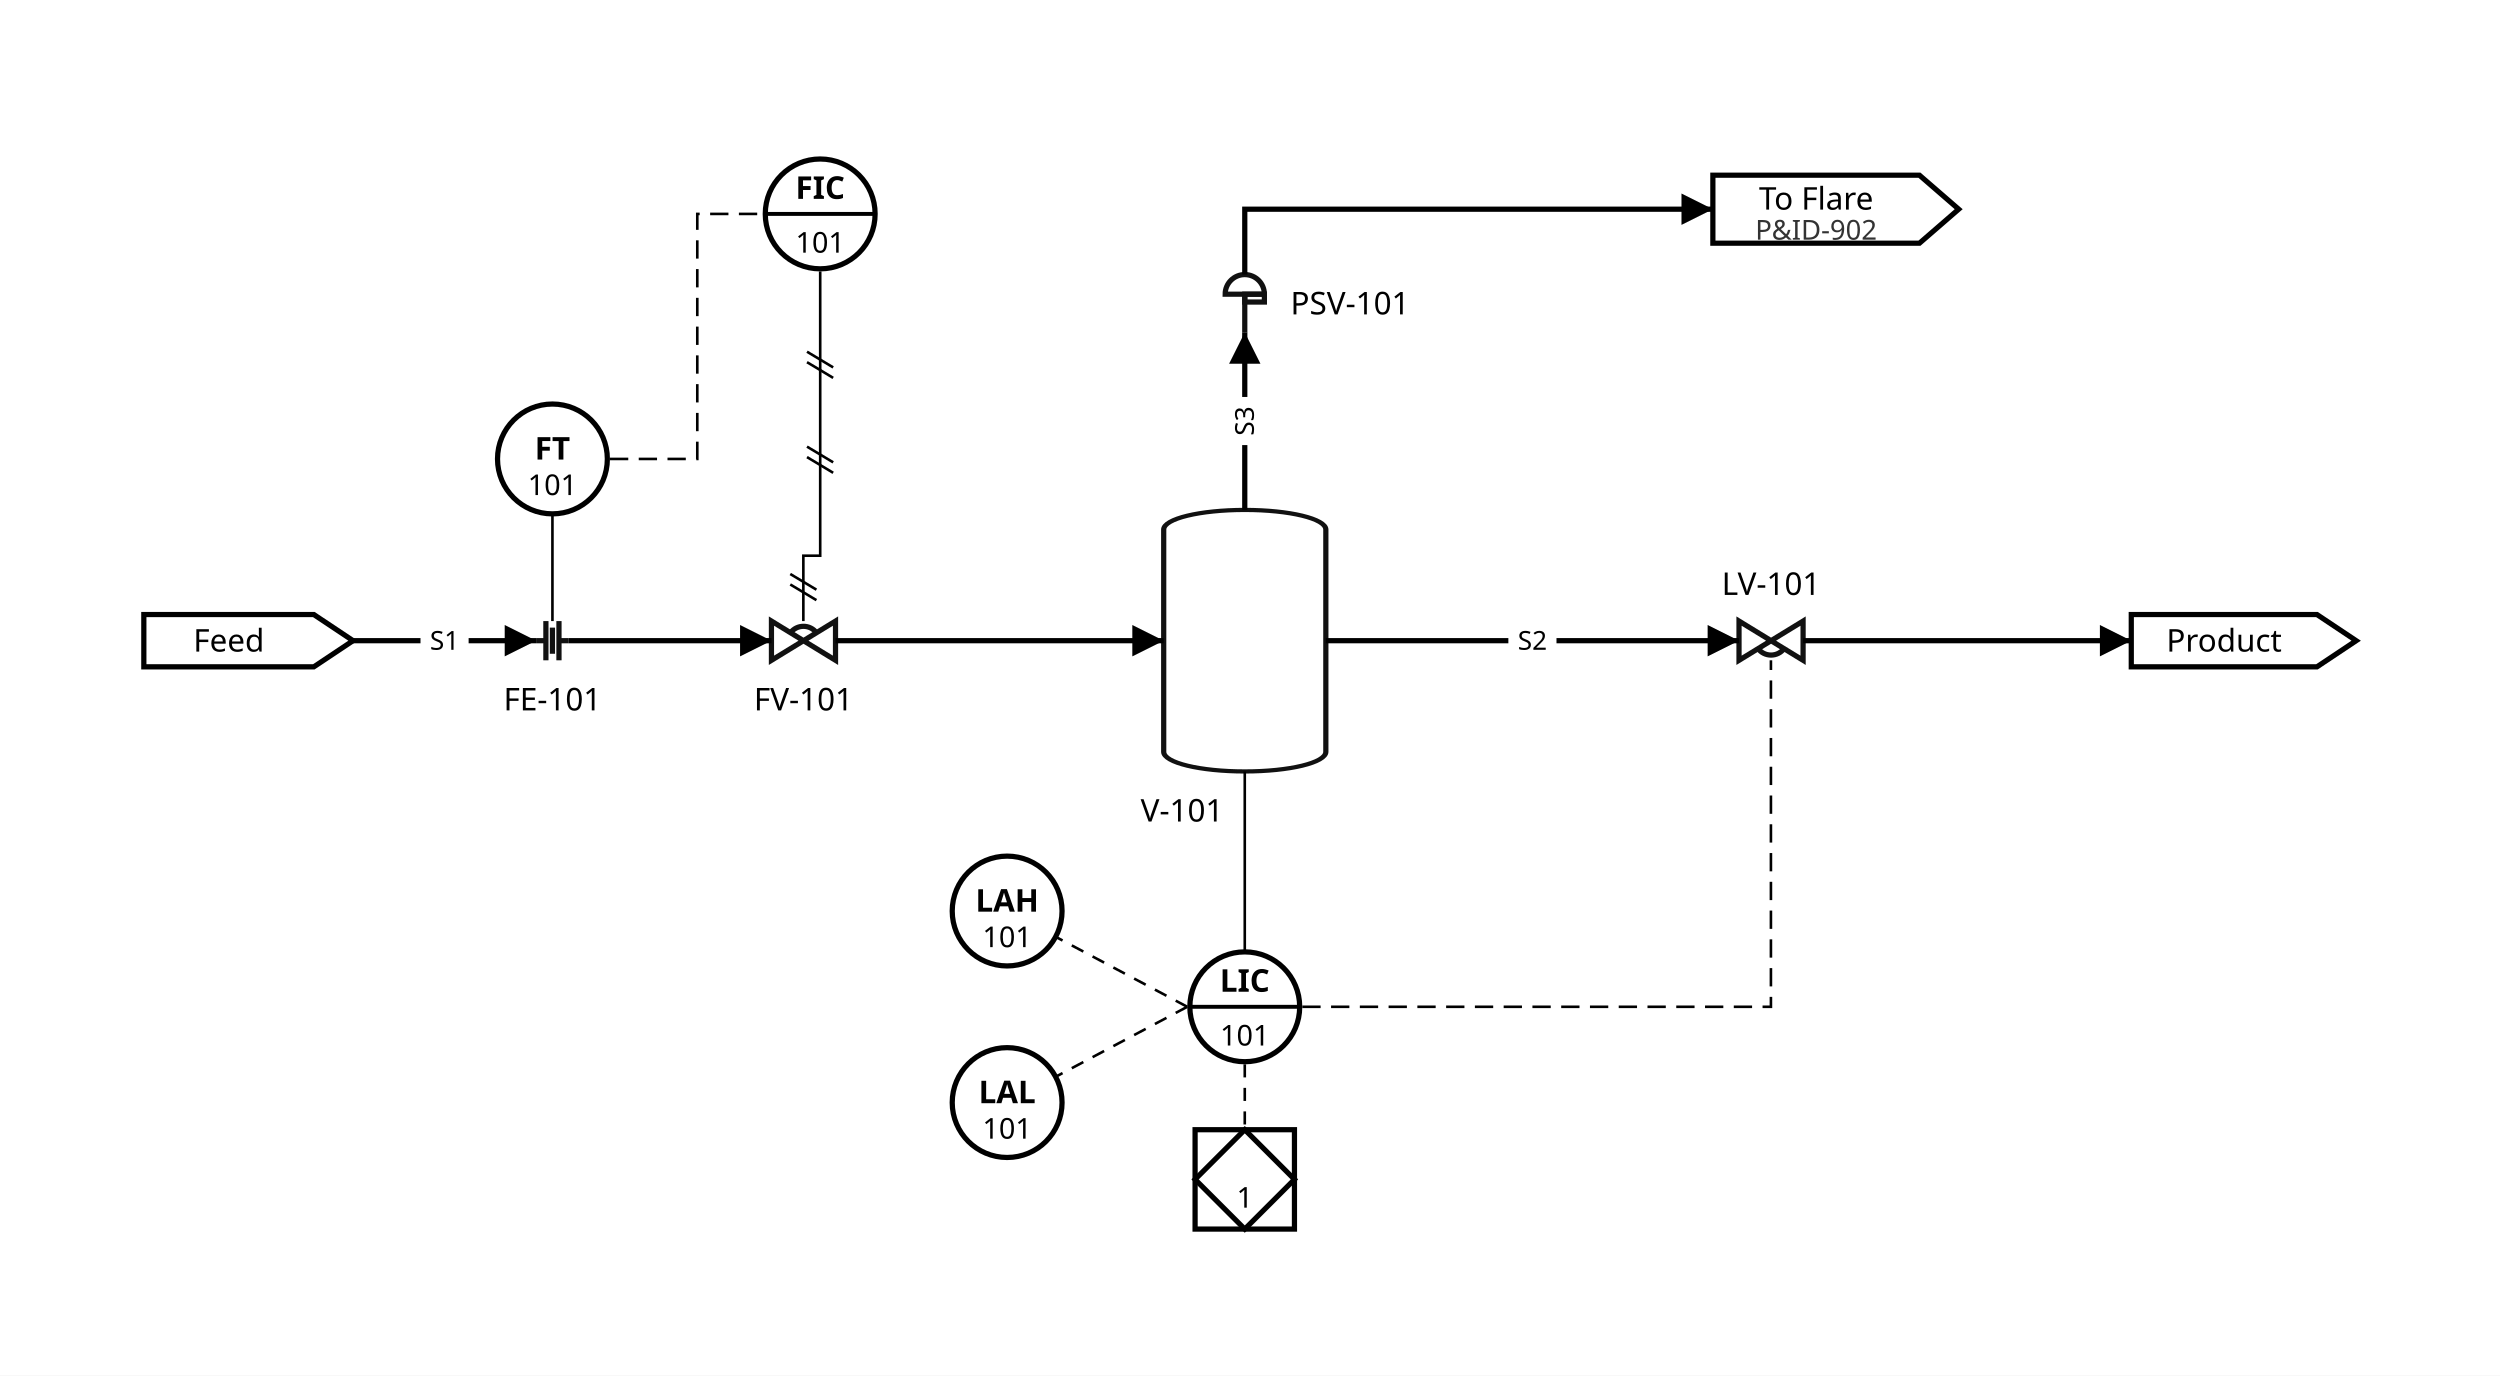
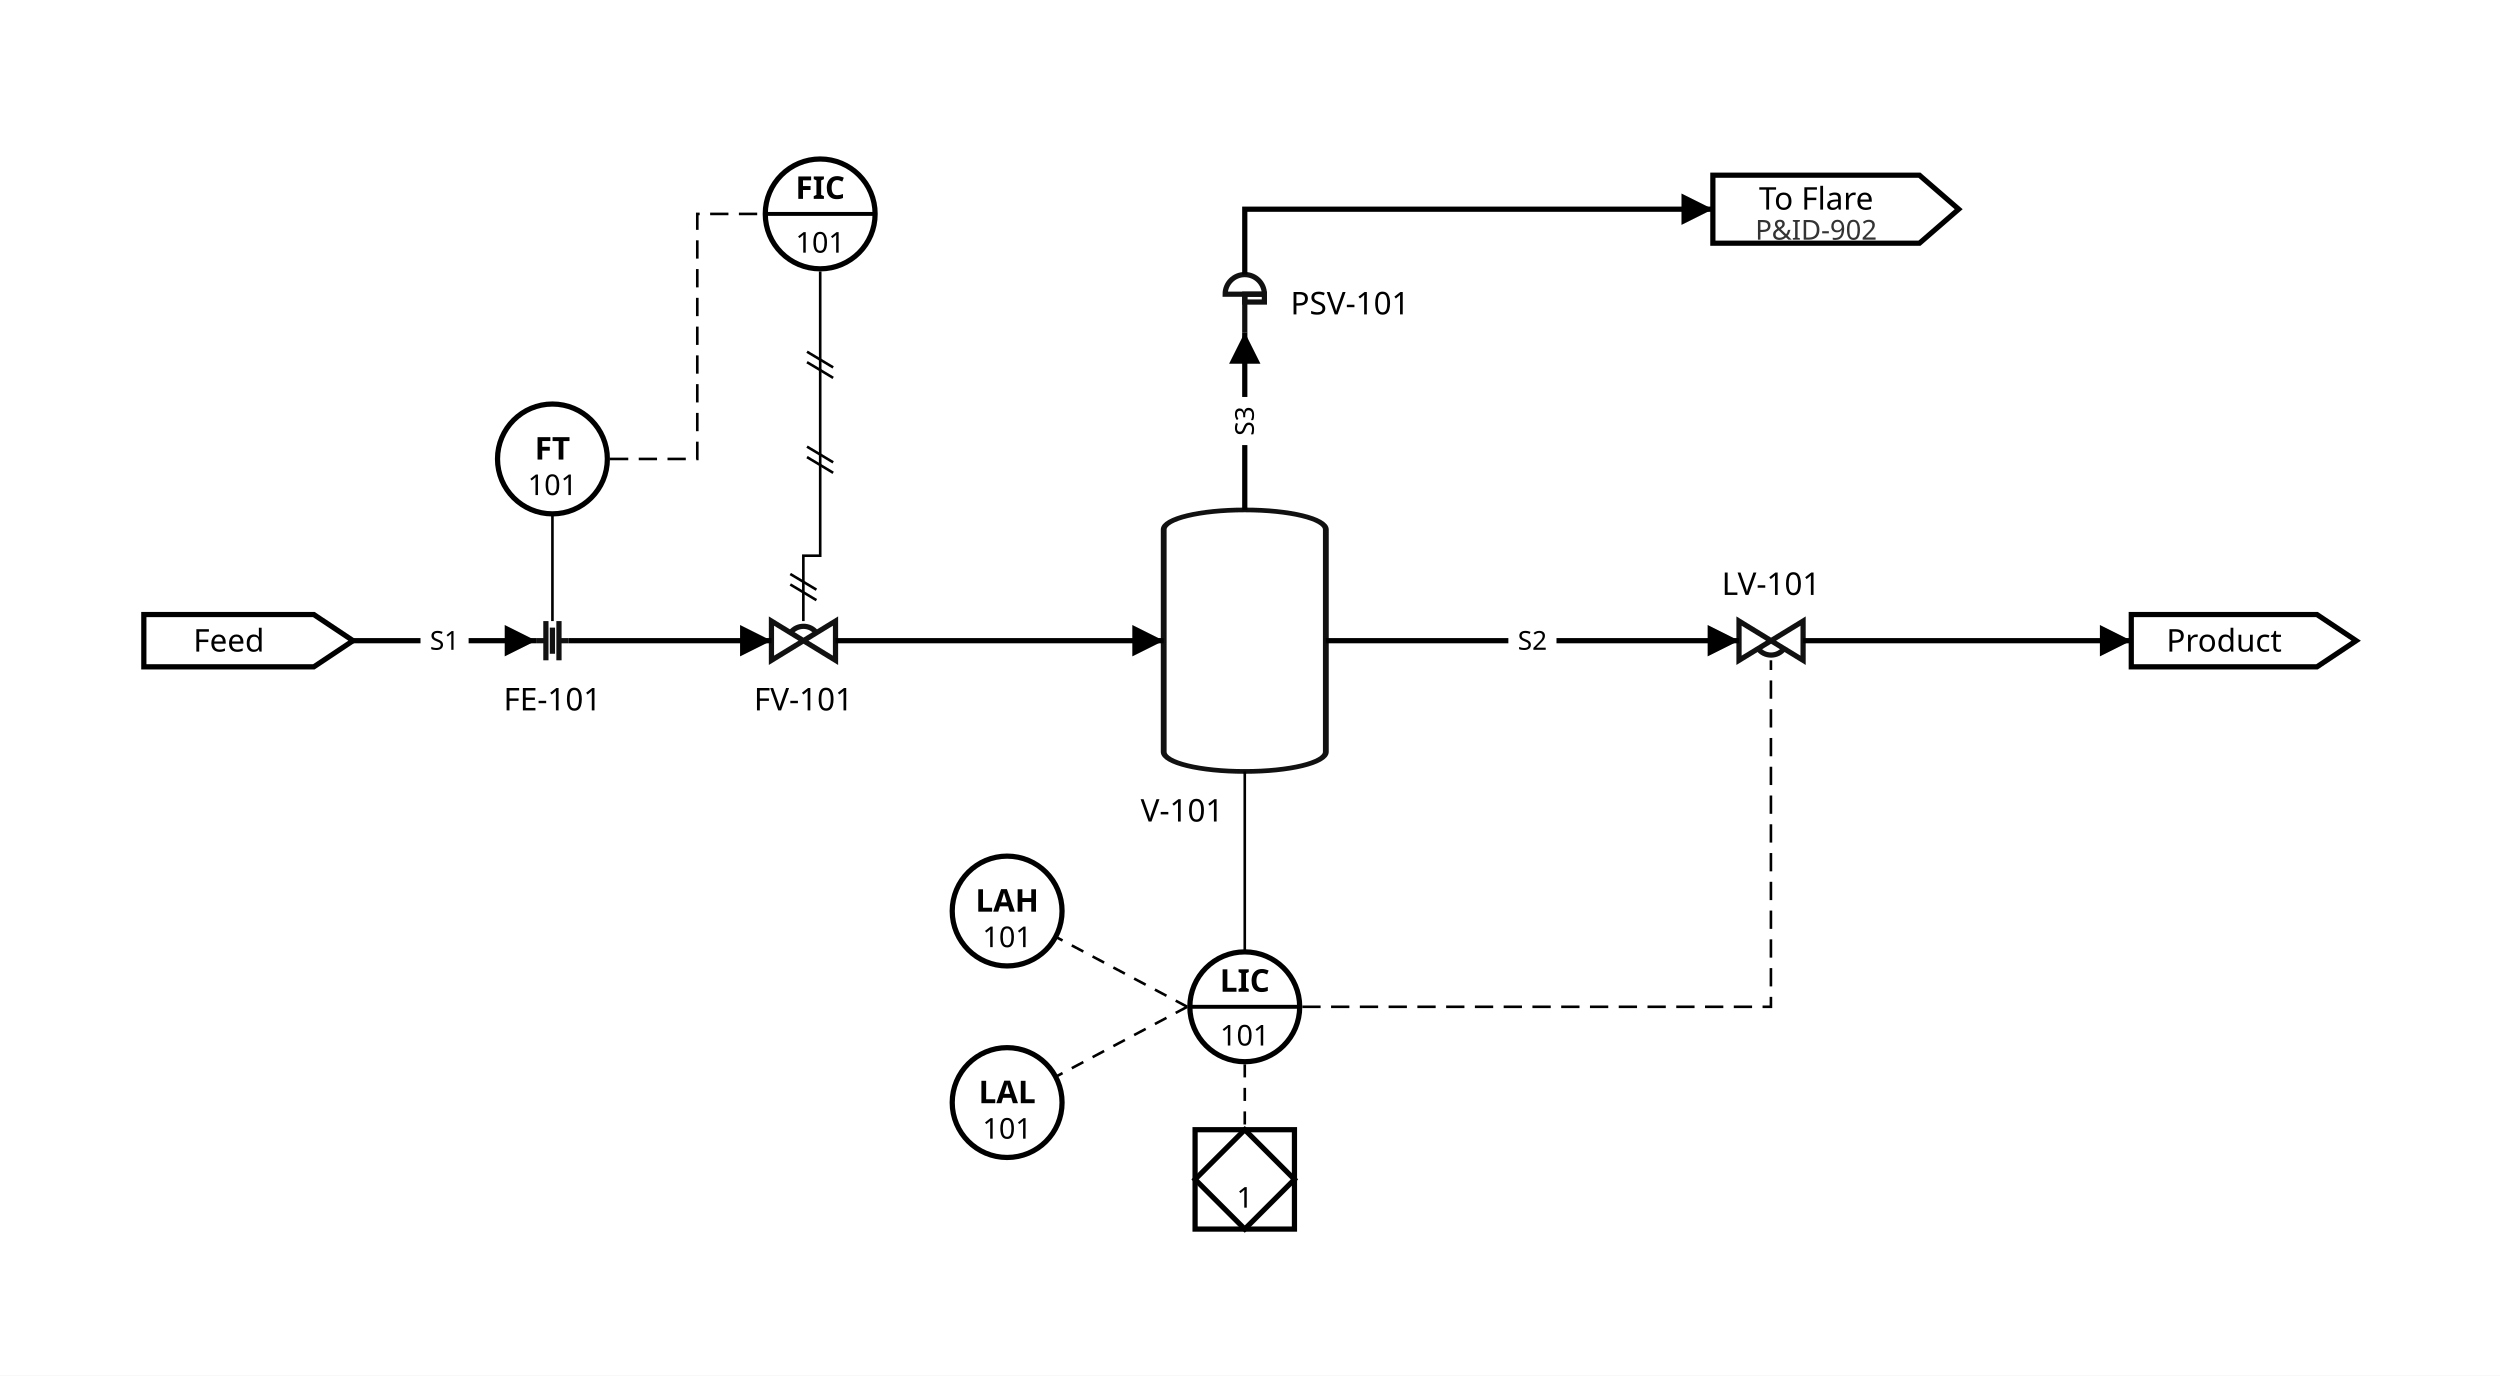
<svg xmlns="http://www.w3.org/2000/svg" width="956" height="526" viewBox="-25.0 -50.0 956.0 526.0">
  <rect x="-25.0" y="-50.0" width="956.0" height="526.0" fill="white" />
  <defs>
    <marker id="arrow_black" viewBox="0 0 10 10" refX="10" refY="5" markerWidth="12" markerHeight="12" markerUnits="userSpaceOnUse" orient="auto-start-reverse">
      <path d="M 0 0 L 10 5 L 0 10 z" fill="black" />
    </marker>
    <symbol id="sym_fitting_orifice" viewBox="0 0 12.5 15.0" overflow="visible">
      <g transform="scale(0.25)">
        <path d="M 0.0 30.0 L 15.0 30.0 M 15.0 0.0 L 15.0 60.0 M 25.0 10.0 L 25.0 50.0 M 35.0 0.0 L 35.0 60.0 M 35.0 30.0 L 50.0 30.0" fill="none" stroke="#111" stroke-width="8.0" />
      </g>
    </symbol>
    <symbol id="sym_instrument" viewBox="0 0 44.0 44.0" overflow="visible">
      <circle cx="22" cy="22" r="21" fill="white" stroke="black" stroke-width="2" />
    </symbol>
    <symbol id="sym_instrument_logic" viewBox="0 0 40.0 40.0" overflow="visible">
      <rect x="1" y="1" width="38" height="38" fill="white" stroke="black" stroke-width="2" />
      <polygon points="20,1 39,20 20,39 1,20" fill="none" stroke="black" stroke-width="2" />
    </symbol>
    <symbol id="sym_instrument_panel" viewBox="0 0 44.0 44.0" overflow="visible">
      <circle cx="22" cy="22" r="21" fill="white" stroke="black" stroke-width="2" />
      <line x1="1" y1="22" x2="43" y2="22" stroke="black" stroke-width="1.5" />
    </symbol>
    <symbol id="sym_valve_control" viewBox="0 0 24.5 15.0" overflow="visible">
      <g transform="scale(0.25)">
        <path d="M 0.0 60.0 L 0.0 0.0 L 98.0 60.0 L 98.0 0.0 Z" fill="none" stroke="#111" stroke-width="8.0" />
        <path d="M 29.0 18.0 A 25.0 25.0 0.0 0 1 69.0 18.0" fill="none" stroke="#111" stroke-width="8.0" />
      </g>
    </symbol>
    <symbol id="sym_valve_relief" viewBox="0 0 15.0 22.1" overflow="visible">
      <g transform="scale(0.375)">
        <path d="M 0.0 20.0 A 20.0 20.0 0.0 0 1 20.0 0.0 A 20.0 20.0 0.0 0 1 40.0 20.0 Z M 20.0 20.0 L 20.0 59.0" fill="none" stroke="#111" stroke-width="5.333" />
        <rect x="20.0" y="20.0" width="20.0" height="8.0" fill="none" stroke="#111" stroke-width="5.333" />
      </g>
    </symbol>
    <symbol id="sym_vessel" viewBox="0 0 62.0 100.0" overflow="visible">
      <g transform="scale(0.62, 0.5)">
-         <path d="M 0.0 15.0 A 50.0 15.0 0.0 0 1 50.0 0.0 A 50.0 15.0 0.0 0 1 100.0 15.0 L 100.0 185.0 A 50.0 15.0 0.0 0 1 50.0 200.0 A 50.0 15.0 0.0 0 1 0.0 185.0 Z" fill="none" stroke="#111" stroke-width="3.226" />
+         <path d="M 0.0 15.0 A 50.0 15.0 0.0 0 1 50.0 0.0 A 50.0 15.0 0.0 0 1 100.0 15.0 L 100.0 185.0 A 50.0 15.0 0.0 0 1 50.0 200.0 A 50.0 15.0 0.0 0 1 0.0 185.0 Z" fill="none" stroke="#111" stroke-width="3.592" />
      </g>
    </symbol>
  </defs>
  <g id="units">
    <polygon points="30.0,185.0 95.0,185.0 110.0,195.0 95.0,205.0 30.0,205.0" fill="transparent" stroke="black" stroke-width="2" />
    <text x="62.5" y="195.0" font-family="sans-serif" font-size="12" text-anchor="middle" dominant-baseline="middle">Feed</text>
    <use href="#sym_valve_control" x="270" y="187.5" width="24.5" height="15.0" />
    <use href="#sym_vessel" x="420" y="145" width="62.0" height="100.0" />
    <use href="#sym_fitting_orifice" x="180" y="187.5" width="12.5" height="15.0" />
    <use href="#sym_valve_control" x="640" y="187.5" width="24.5" height="15.0" transform="translate(0, 390) scale(1, -1)" />
    <polygon points="790.0,185.0 861.0,185.0 876.0,195.0 861.0,205.0 790.0,205.0" fill="transparent" stroke="black" stroke-width="2" />
    <text x="825.5" y="195.0" font-family="sans-serif" font-size="12" text-anchor="middle" dominant-baseline="middle">Product</text>
    <use href="#sym_valve_relief" x="443.5" y="55" width="15.0" height="22.1" />
    <polygon points="630,17 709.0,17 724.0,30 709.0,43 630,43" fill="transparent" stroke="black" stroke-width="2" />
    <text x="669.5" y="26" font-family="sans-serif" font-size="12" text-anchor="middle" dominant-baseline="middle">To Flare</text>
    <text x="669.5" y="38" font-family="sans-serif" font-size="10.5" text-anchor="middle" dominant-baseline="middle" fill="#333">P&amp;ID-902</text>
  </g>
  <g id="streams">
    <path d="M 110.0,195.0 L 180.0,195.0" fill="none" stroke="black" stroke-width="2" marker-end="url(#arrow_black)" />
    <path d="M 192.5,195.0 L 270.0,195.0" fill="none" stroke="black" stroke-width="2" marker-end="url(#arrow_black)" />
    <path d="M 294.5,195.0 L 420.0,195.0" fill="none" stroke="black" stroke-width="2" marker-end="url(#arrow_black)" />
    <path d="M 482.0,195.0 L 640.0,195.0" fill="none" stroke="black" stroke-width="2" marker-end="url(#arrow_black)" />
    <path d="M 664.5,195.0 L 790.0,195.0" fill="none" stroke="black" stroke-width="2" marker-end="url(#arrow_black)" />
    <path d="M 451.0,145.0 L 451.0,77.1" fill="none" stroke="black" stroke-width="2" marker-end="url(#arrow_black)" />
    <path d="M 451.0,55.0 L 451.0,30.0 L 630,30.0" fill="none" stroke="black" stroke-width="2" marker-end="url(#arrow_black)" />
    <path d="M 208.25,125.5 L 241.644,125.5 L 241.644,31.803 L 266.644,31.803" fill="none" stroke="black" stroke-width="1" stroke-dasharray="7,4" />
    <path d="M 288.644,53.803 L 288.644,162.5 L 282.2,162.5 L 282.2,187.5" fill="none" stroke="black" stroke-width="1" />
    <line x1="283.6" y1="84.5" x2="293.6" y2="90.5" stroke="black" stroke-width="1" />
    <line x1="283.6" y1="88.5" x2="293.6" y2="94.5" stroke="black" stroke-width="1" />
    <line x1="283.6" y1="120.8" x2="293.6" y2="126.8" stroke="black" stroke-width="1" />
    <line x1="283.6" y1="124.8" x2="293.6" y2="130.8" stroke="black" stroke-width="1" />
    <line x1="277.2" y1="169.5" x2="287.2" y2="175.5" stroke="black" stroke-width="1" />
    <line x1="277.2" y1="173.5" x2="287.2" y2="179.5" stroke="black" stroke-width="1" />
    <path d="M 473.0,335.0 L 652.2,335.0 L 652.2,202.5" fill="none" stroke="black" stroke-width="1" stroke-dasharray="7,4" />
    <rect x="135.8" y="188.5" width="18.4" height="13.0" fill="white" />
    <text x="145.0" y="195.0" font-family="sans-serif" font-size="10" text-anchor="middle" dominant-baseline="middle" fill="black">S1</text>
    <rect x="551.8" y="188.5" width="18.4" height="13.0" fill="white" />
    <text x="561.0" y="195.0" font-family="sans-serif" font-size="10" text-anchor="middle" dominant-baseline="middle" fill="black">S2</text>
    <rect x="444.5" y="101.8" width="13.0" height="18.4" fill="white" />
    <text x="451.0" y="111.0" font-family="sans-serif" font-size="10" text-anchor="middle" dominant-baseline="middle" fill="black" transform="rotate(-90, 451.0, 111.0)">S3</text>
  </g>
  <g id="instrument_taps">
    <line x1="186.25" y1="187.5" x2="186.25" y2="125.5" stroke="black" stroke-width="1" />
    <line x1="451" y1="245" x2="451" y2="335" stroke="black" stroke-width="1" />
    <line x1="429" y1="335" x2="360.13" y2="298.38" stroke="black" stroke-width="1" stroke-dasharray="5,4" />
    <line x1="429" y1="335" x2="360.13" y2="371.62" stroke="black" stroke-width="1" stroke-dasharray="5,4" />
    <line x1="451" y1="357" x2="451" y2="401" stroke="black" stroke-width="1" stroke-dasharray="5,4" />
  </g>
  <g id="instruments">
    <use href="#sym_instrument" x="164.25" y="103.5" width="44.0" height="44.0" />
    <text x="186.25" y="121.5" font-family="sans-serif" font-size="12" font-weight="bold" text-anchor="middle" dominant-baseline="middle">FT</text>
    <text x="186.25" y="135.5" font-family="sans-serif" font-size="11" text-anchor="middle" dominant-baseline="middle">101</text>
    <use href="#sym_instrument_panel" x="266.64" y="9.8" width="44.0" height="44.0" />
    <text x="288.644" y="21.803" font-family="sans-serif" font-size="12" font-weight="bold" text-anchor="middle" dominant-baseline="middle">FIC</text>
    <text x="288.644" y="42.803" font-family="sans-serif" font-size="11" text-anchor="middle" dominant-baseline="middle">101</text>
    <use href="#sym_instrument_panel" x="429" y="313" width="44.0" height="44.0" />
    <text x="451.0" y="325.0" font-family="sans-serif" font-size="12" font-weight="bold" text-anchor="middle" dominant-baseline="middle">LIC</text>
    <text x="451.0" y="346.0" font-family="sans-serif" font-size="11" text-anchor="middle" dominant-baseline="middle">101</text>
    <use href="#sym_instrument" x="338.13" y="276.38" width="44.0" height="44.0" />
    <text x="360.13" y="294.381" font-family="sans-serif" font-size="12" font-weight="bold" text-anchor="middle" dominant-baseline="middle">LAH</text>
    <text x="360.13" y="308.381" font-family="sans-serif" font-size="11" text-anchor="middle" dominant-baseline="middle">101</text>
    <use href="#sym_instrument" x="338.13" y="349.62" width="44.0" height="44.0" />
    <text x="360.13" y="367.619" font-family="sans-serif" font-size="12" font-weight="bold" text-anchor="middle" dominant-baseline="middle">LAL</text>
    <text x="360.13" y="381.619" font-family="sans-serif" font-size="11" text-anchor="middle" dominant-baseline="middle">101</text>
    <use href="#sym_instrument_logic" x="431" y="381" width="40.0" height="40.0" />
    <text x="451.0" y="408.0" font-family="sans-serif" font-size="11" text-anchor="middle" dominant-baseline="middle">1</text>
  </g>
  <g id="unit_labels">
    <rect x="258.4" y="210.0" width="47.6" height="15.0" fill="white" />
    <text x="282.25" y="217.5" font-family="sans-serif" font-size="12" text-anchor="middle" dominant-baseline="middle">FV-101</text>
    <rect x="406.5" y="252.5" width="41.0" height="15.0" fill="white" />
    <text x="427.0" y="260.0" font-family="sans-serif" font-size="12" text-anchor="middle" dominant-baseline="middle">V-101</text>
    <rect x="162.4" y="210.0" width="47.6" height="15.0" fill="white" />
    <text x="186.25" y="217.5" font-family="sans-serif" font-size="12" text-anchor="middle" dominant-baseline="middle">FE-101</text>
    <rect x="628.5" y="165.5" width="47.6" height="15.0" fill="white" />
    <text x="652.25" y="177.5" font-family="sans-serif" font-size="12" text-anchor="middle" dominant-baseline="baseline">LV-101</text>
    <rect x="468.5" y="58.5" width="54.2" height="15.0" fill="white" />
    <text x="468.5" y="66.05" font-family="sans-serif" font-size="12" text-anchor="start" dominant-baseline="middle">PSV-101</text>
  </g>
</svg>
